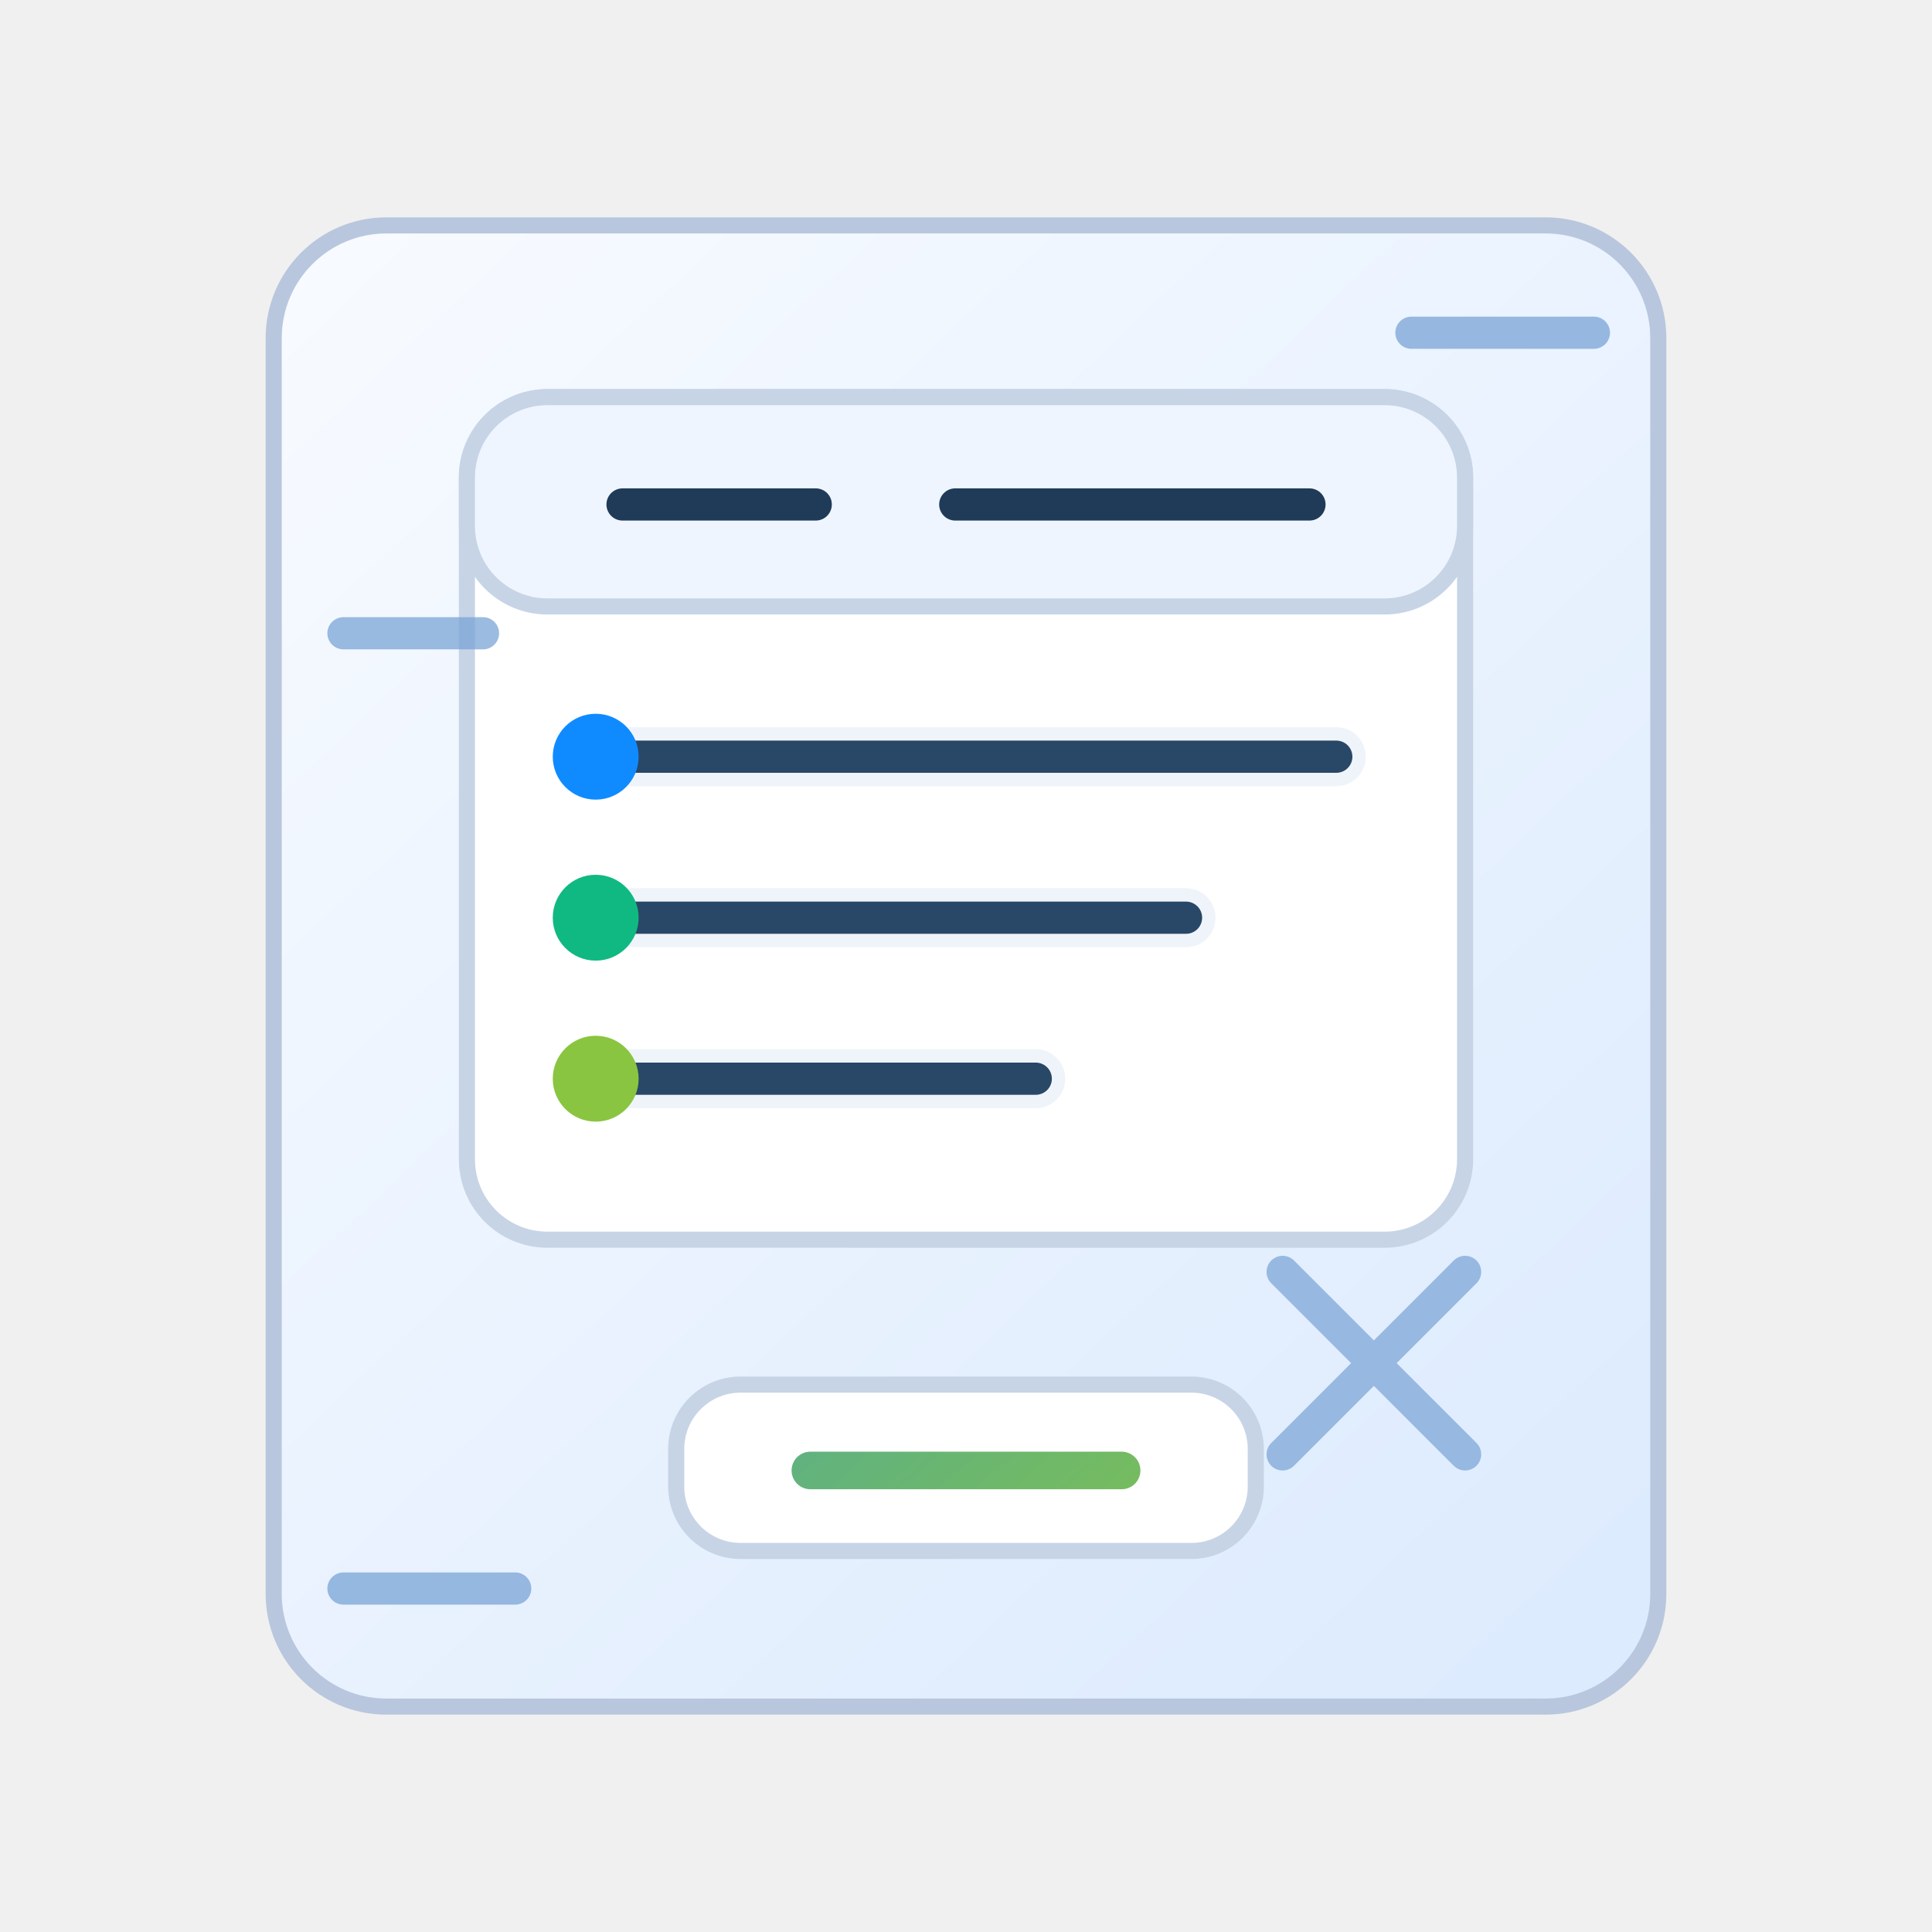
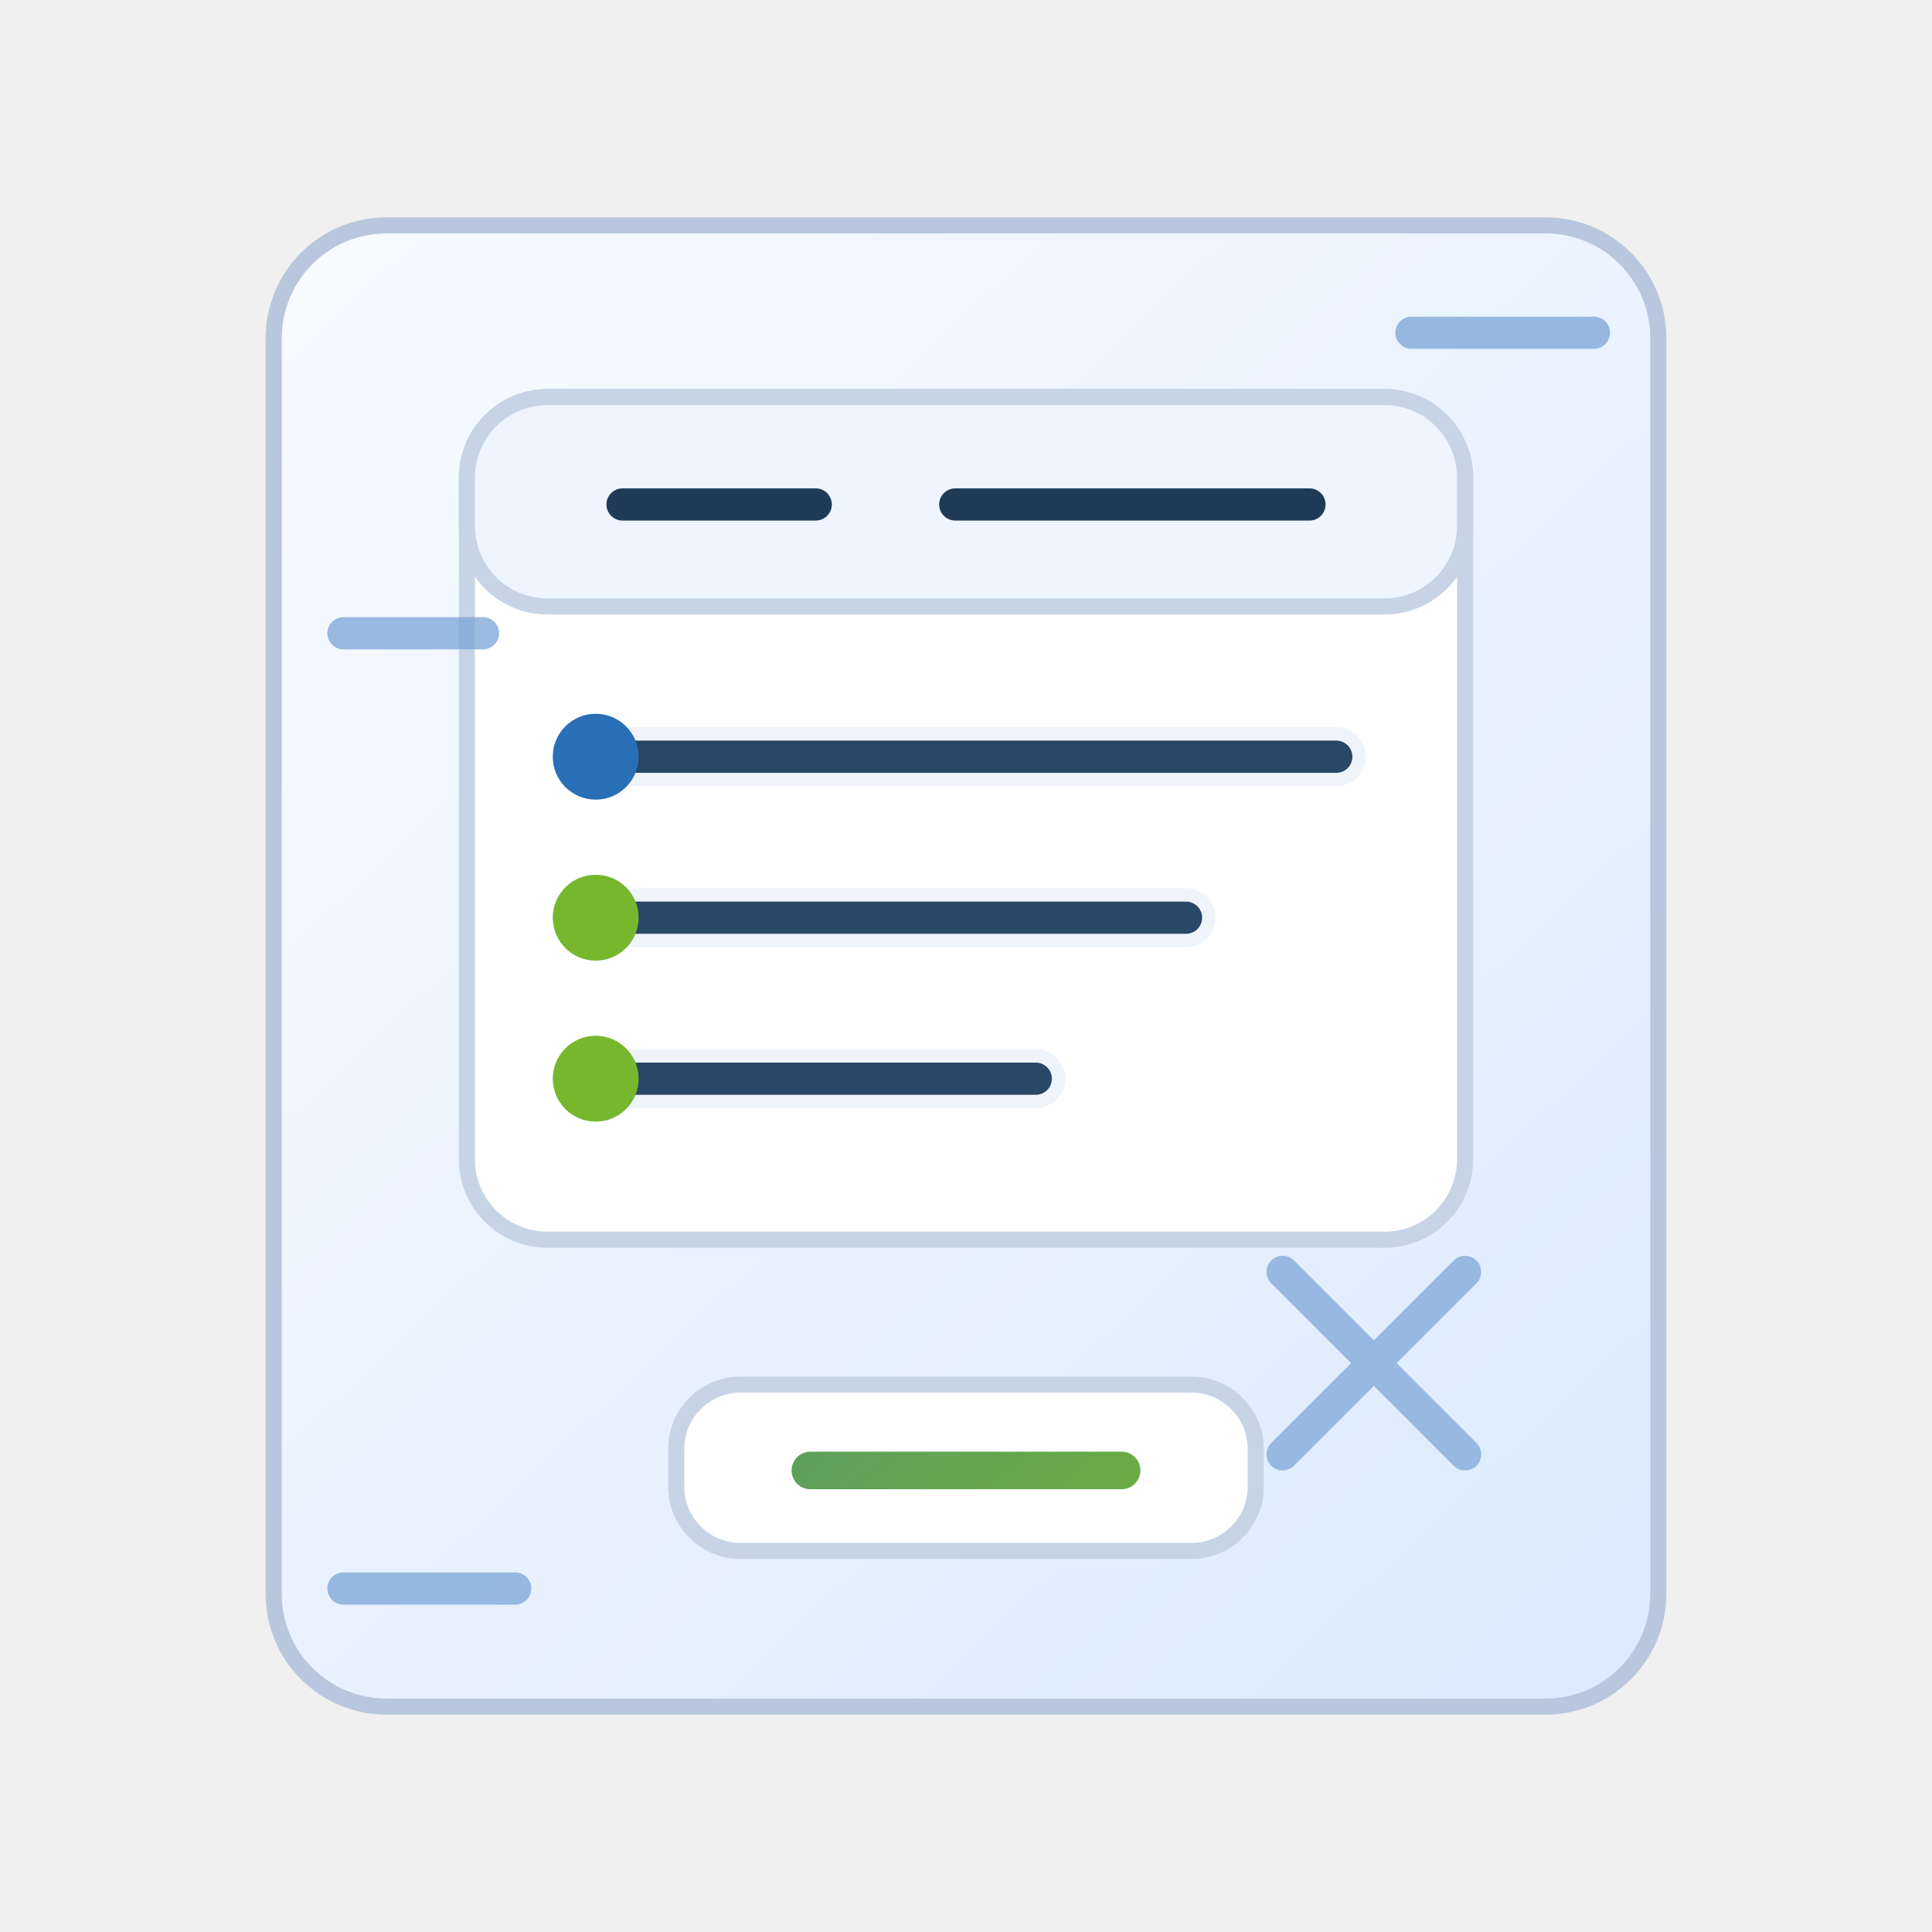
<svg xmlns="http://www.w3.org/2000/svg" viewBox="0 0 720 720" role="img" aria-labelledby="title desc">
  <defs>
    <linearGradient id="panel" x1="102" y1="84" x2="622" y2="638" gradientUnits="userSpaceOnUse">
      <stop stop-color="#f8fbff" />
      <stop offset="1" stop-color="#dbeafe" />
    </linearGradient>
    <linearGradient id="accent" x1="180" y1="156" x2="542" y2="568" gradientUnits="userSpaceOnUse">
-       <stop stop-color="#0f8bff" />
-       <stop offset="1" stop-color="#89c540" />
+       <stop stop-color="#286FB6" />
+       <stop offset="1" stop-color="#77B72E" />
    </linearGradient>
  </defs>
  <rect x="102" y="84" width="516" height="552" rx="42" fill="url(#panel)" stroke="#b8c7dd" stroke-width="6" />
  <rect x="174" y="148" width="372" height="314" rx="30" fill="#fff" stroke="#c6d4e6" stroke-width="6" />
  <rect x="174" y="148" width="372" height="78" rx="30" fill="#eef5ff" stroke="#c6d4e6" stroke-width="6" />
  <path d="M232 188h72M356 188h132M222 282h276M222 342h220M222 402h164" fill="none" stroke="#1f3b57" stroke-linecap="round" stroke-width="12" />
  <path d="M222 282h276M222 342h220M222 402h164" fill="none" stroke="#7aa4d6" stroke-linecap="round" stroke-width="22" opacity=".12" />
-   <circle cx="222" cy="282" r="16" fill="#0f8bff" />
-   <circle cx="222" cy="342" r="16" fill="#10b981" />
-   <circle cx="222" cy="402" r="16" fill="#89c540" />
+   <circle cx="222" cy="282" r="16" fill="#286FB6" />
+   <circle cx="222" cy="342" r="16" fill="#77B72E" />
+   <circle cx="222" cy="402" r="16" fill="#77B72E" />
  <rect x="252" y="516" width="216" height="62" rx="24" fill="#fff" stroke="#c6d4e6" stroke-width="6" />
  <path d="M302 548h116" fill="none" stroke="url(#accent)" stroke-linecap="round" stroke-width="14" />
  <path d="M546 474l-68 68M546 542l-68-68" fill="none" stroke="#7aa4d6" stroke-linecap="round" stroke-width="12" opacity=".72" />
  <path d="M128 592h64M526 124h68M128 236h52" fill="none" stroke="#7aa4d6" stroke-linecap="round" stroke-width="12" opacity=".75" />
</svg>
